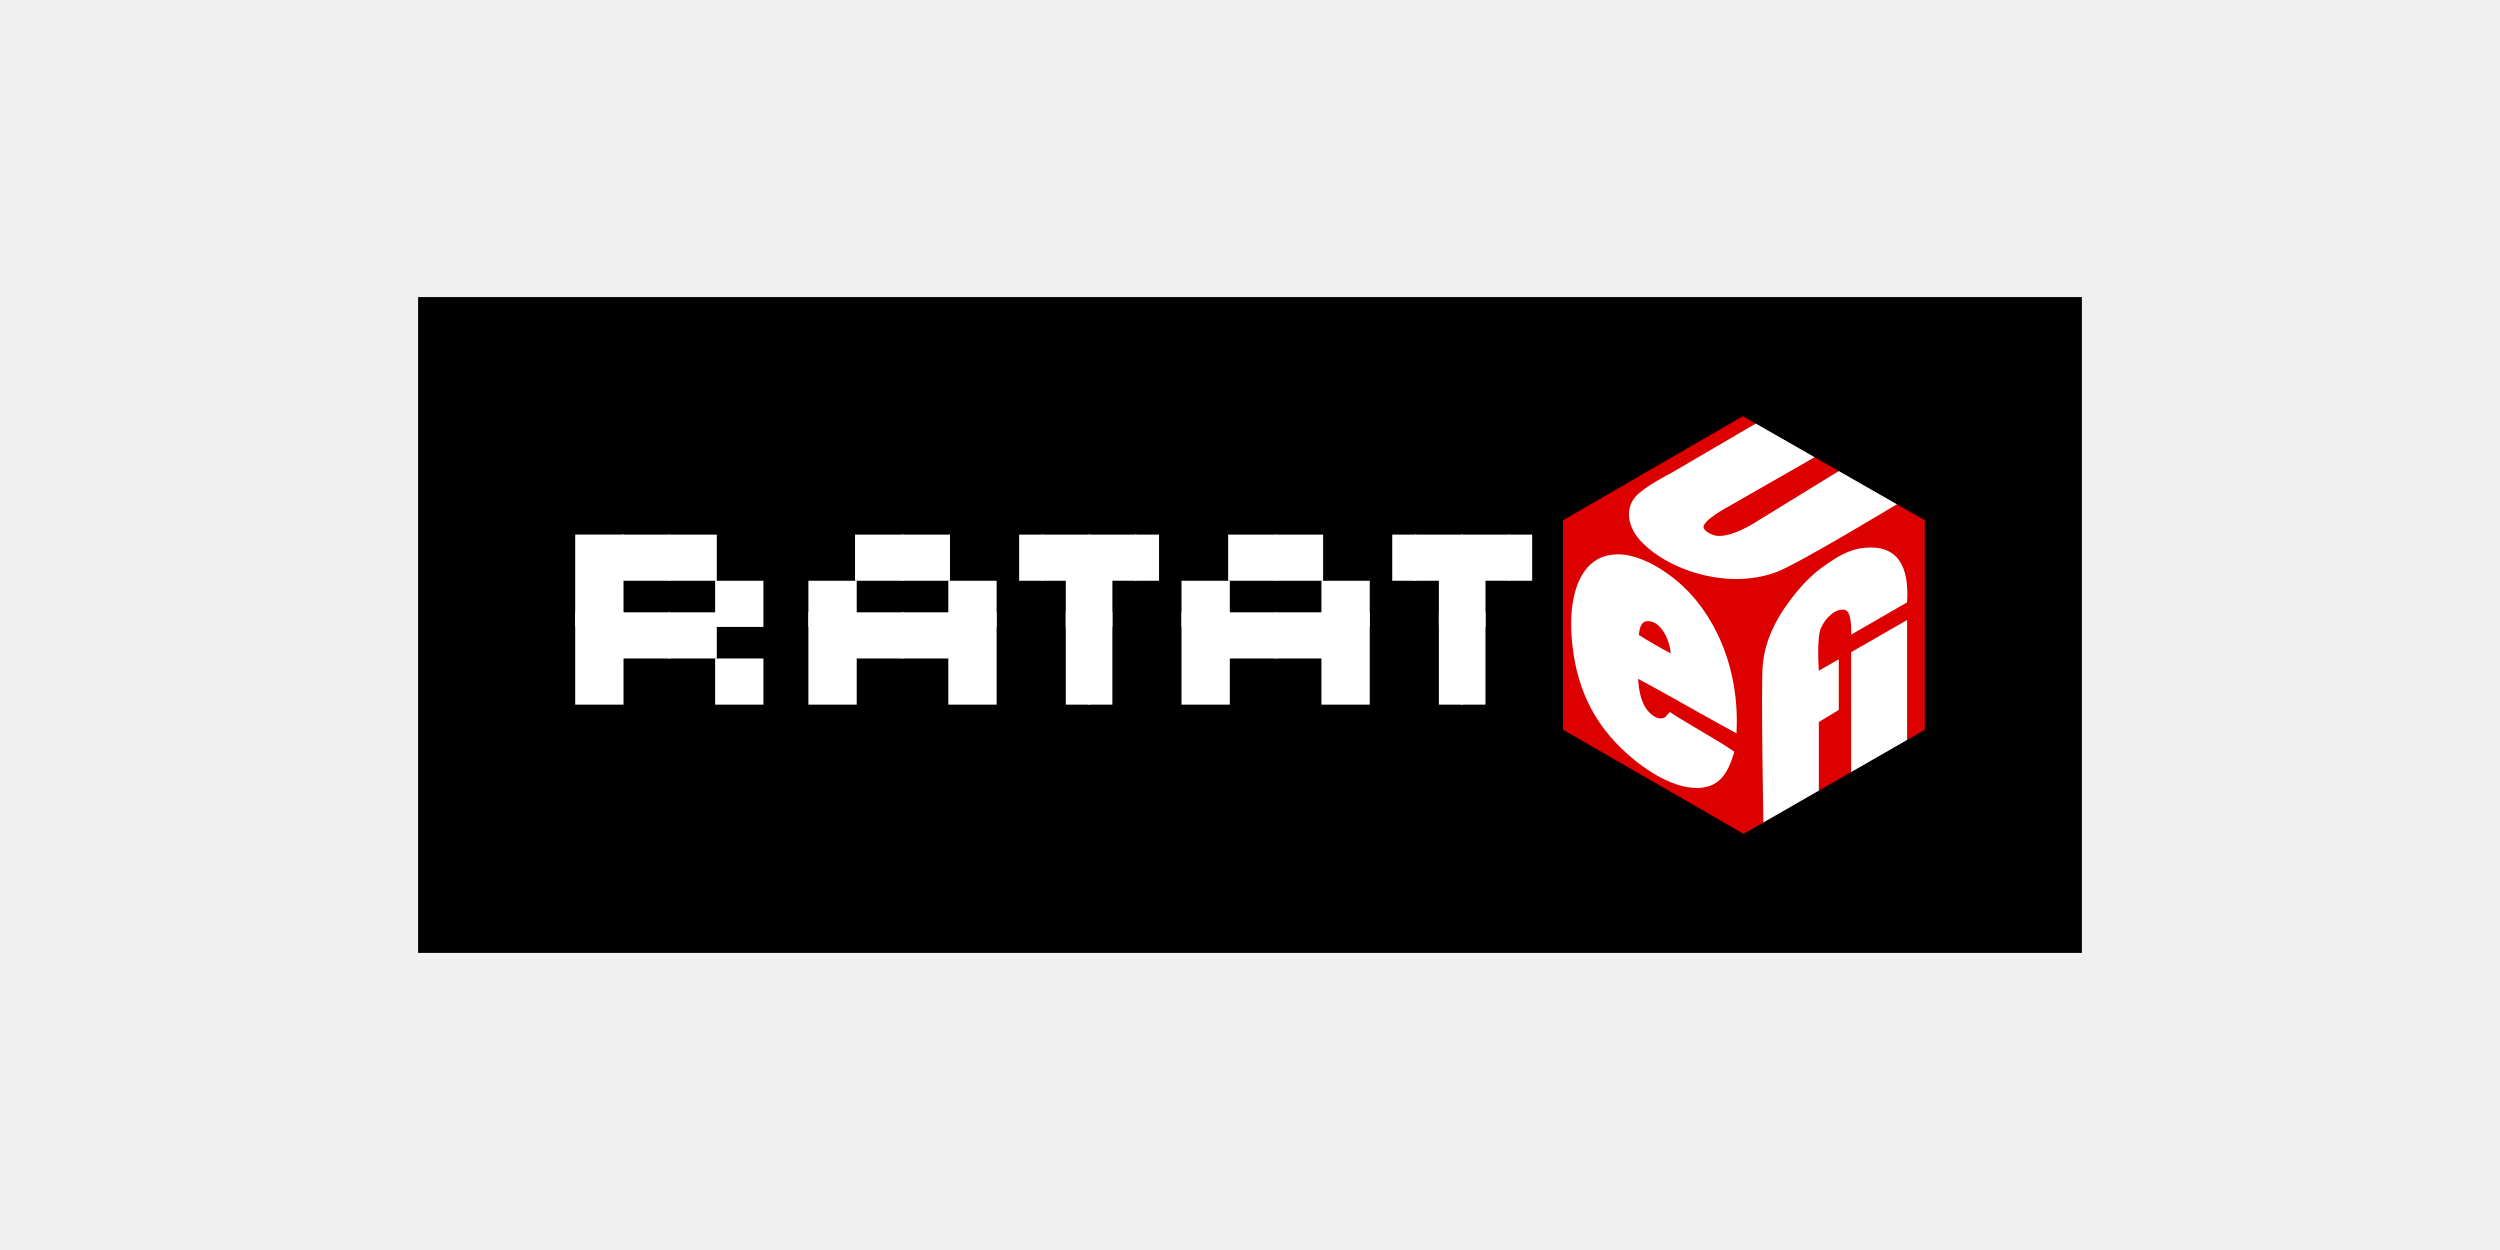
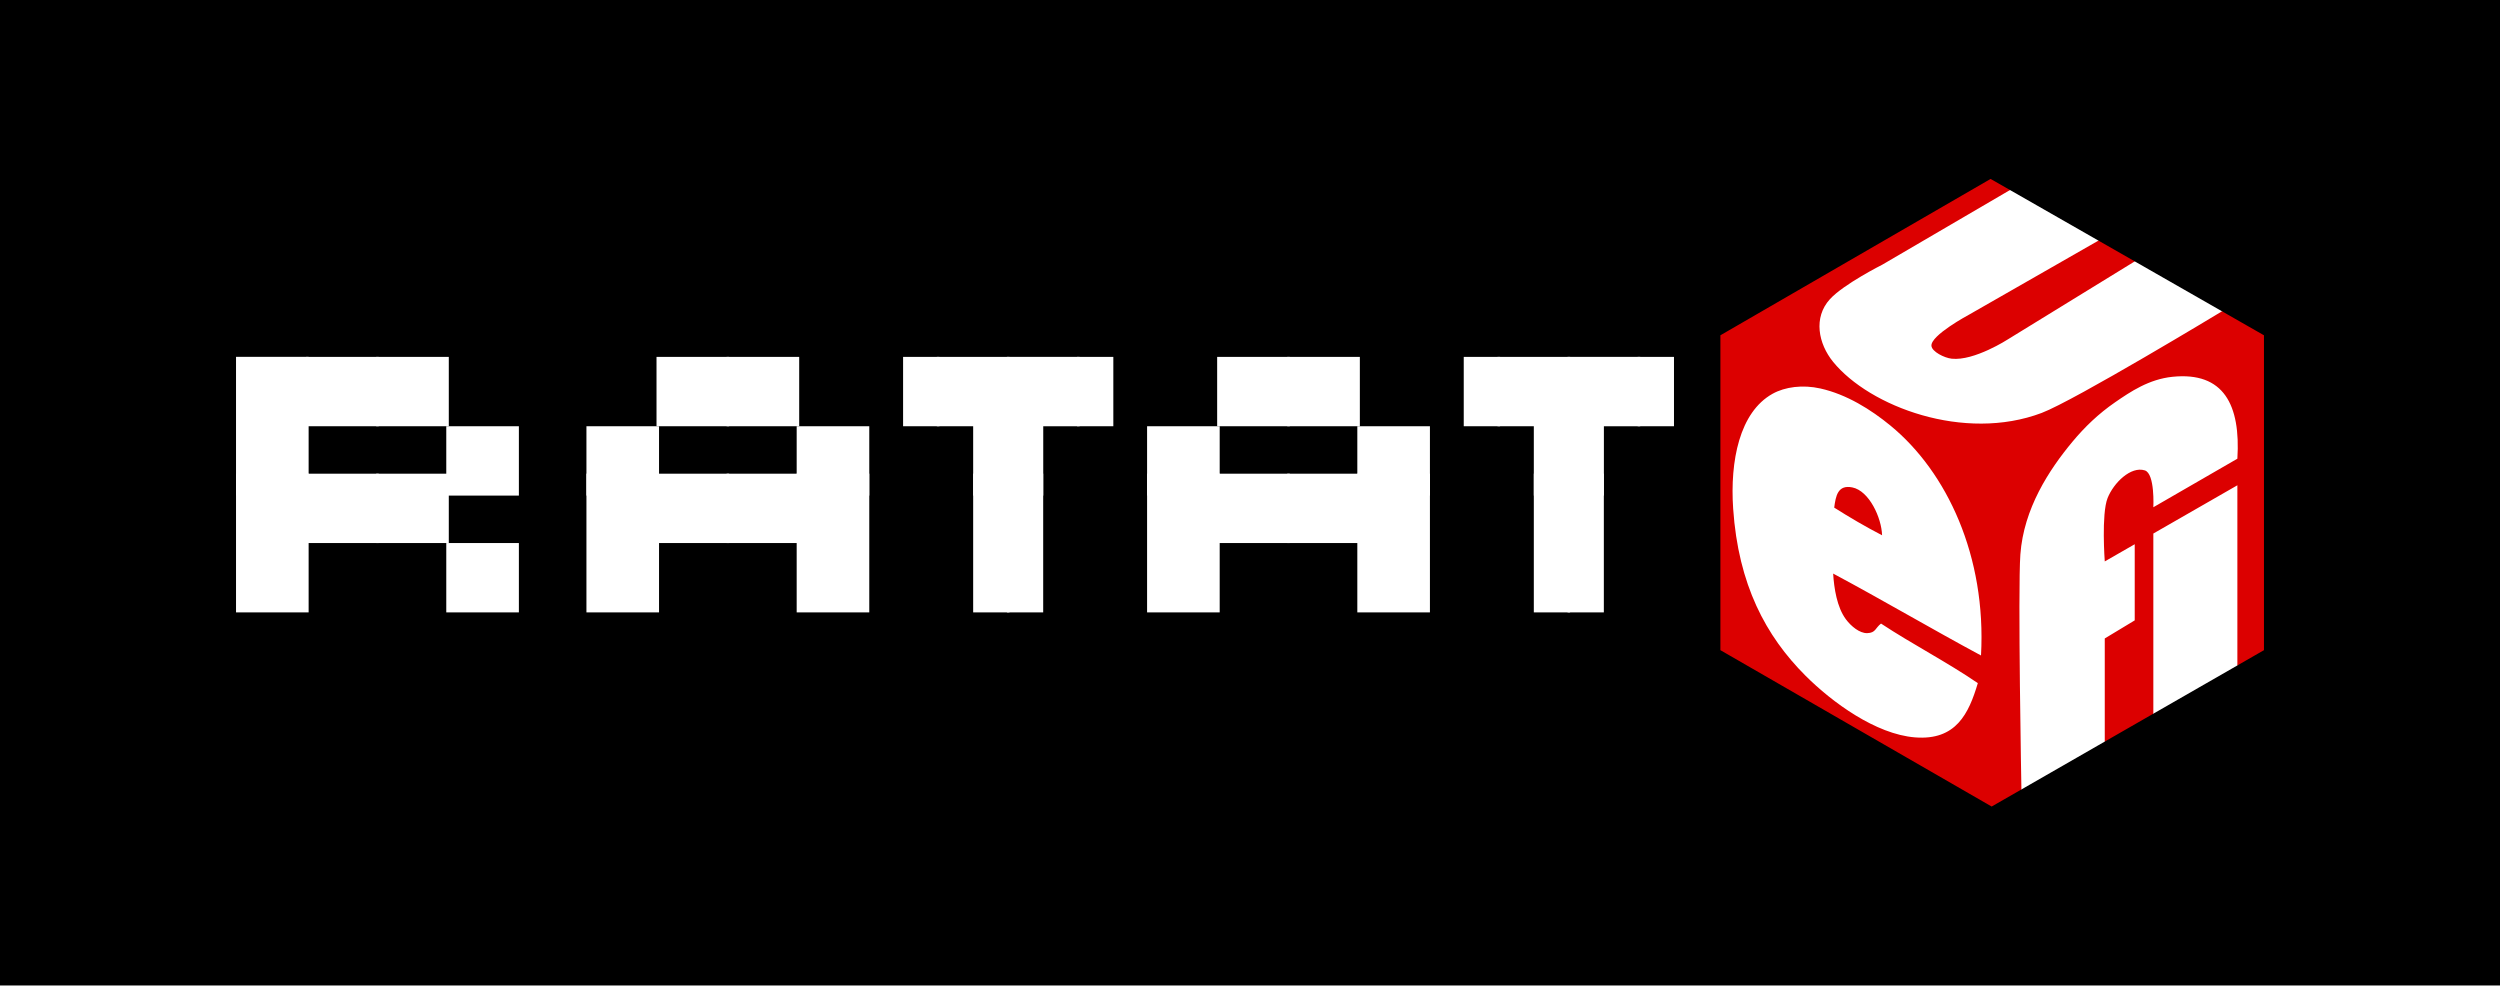
- <svg xmlns="http://www.w3.org/2000/svg" width="338.667mm" height="169.333mm" viewBox="0 0 338.667 169.333" version="1.1" id="svg1" xml:space="preserve">
+ <svg xmlns="http://www.w3.org/2000/svg" width="225.382mm" height="88.841mm" viewBox="0 0 225.382 88.841" version="1.1" id="svg1" xml:space="preserve">
  <defs id="defs1" />
-   <rect fill="#000000" height="88.841" width="225.382" id="rect1" x="56.642" y="40.246" style="font-size:50px;font-family:'DejaVu Sans Mono', monospace;dominant-baseline:central;fill:#000000;fill-opacity:1;stroke-width:0.265" />
-   <g id="g2" transform="matrix(0.7959678,0,0,0.7959678,51.60394,32.1334)" style="stroke-width:1.256">
+   <rect fill="#000000" height="88.841" width="225.382" id="rect1" x="-7.1054274e-15" y="0" style="font-size:50px;font-family:'DejaVu Sans Mono', monospace;dominant-baseline:central;fill:#000000;fill-opacity:1;stroke-width:0.265" />
+   <g id="g2" transform="matrix(0.7959678,0,0,0.7959678,-5.038471,-8.112521)" style="stroke-width:1.256">
    <path d="M 33.063,66.324 V 50.608 h 8.223 v 15.716 z" id="text1" style="font-size:13.229px;font-family:'DejaVu Sans Mono', monospace;dominant-baseline:central;fill:#ffffff;stroke-width:0.332" aria-label="█" />
    <path d="M 33.063,79.553 V 63.837 h 8.223 v 15.716 z" id="text2" style="font-size:13.229px;font-family:'DejaVu Sans Mono', monospace;dominant-baseline:central;fill:#ffffff;stroke-width:0.332" aria-label="█" />
    <path d="m 41.001,58.469 v -7.855 h 8.223 v 7.855 z" id="text3" style="font-size:13.229px;font-family:'DejaVu Sans Mono', monospace;dominant-baseline:central;fill:#ffffff;stroke-width:0.332" aria-label="▀" />
    <path d="m 41.001,71.698 v -7.855 h 8.223 v 7.855 z" id="text4" style="font-size:13.229px;font-family:'DejaVu Sans Mono', monospace;dominant-baseline:central;fill:#ffffff;stroke-width:0.332" aria-label="▀" />
    <path d="m 48.938,58.469 v -7.855 h 8.223 v 7.855 z" id="text5" style="font-size:13.229px;font-family:'DejaVu Sans Mono', monospace;dominant-baseline:central;fill:#ffffff;stroke-width:0.332" aria-label="▀" />
    <path d="m 48.938,71.698 v -7.855 h 8.223 v 7.855 z" id="text6" style="font-size:13.229px;font-family:'DejaVu Sans Mono', monospace;dominant-baseline:central;fill:#ffffff;stroke-width:0.332" aria-label="▀" />
    <path d="m 56.876,66.324 v -7.855 h 8.223 v 7.855 z" id="text7" style="font-size:13.229px;font-family:'DejaVu Sans Mono', monospace;dominant-baseline:central;fill:#ffffff;stroke-width:0.332" aria-label="▄" />
    <path d="m 56.876,79.553 v -7.855 h 8.223 v 7.855 z" id="text8" style="font-size:13.229px;font-family:'DejaVu Sans Mono', monospace;dominant-baseline:central;fill:#ffffff;stroke-width:0.332" aria-label="▄" />
    <path d="m 72.751,66.324 v -7.855 h 8.223 v 7.855 z" id="text9" style="font-size:13.229px;font-family:'DejaVu Sans Mono', monospace;dominant-baseline:central;fill:#ffffff;stroke-width:0.332" aria-label="▄" />
    <path d="M 72.751,79.553 V 63.837 h 8.223 v 15.716 z" id="text10" style="font-size:13.229px;font-family:'DejaVu Sans Mono', monospace;dominant-baseline:central;fill:#ffffff;stroke-width:0.332" aria-label="█" />
    <path d="m 80.688,58.469 v -7.855 h 8.223 v 7.855 z" id="text11" style="font-size:13.229px;font-family:'DejaVu Sans Mono', monospace;dominant-baseline:central;fill:#ffffff;stroke-width:0.332" aria-label="▀" />
    <path d="m 80.688,71.698 v -7.855 h 8.223 v 7.855 z" id="text12" style="font-size:13.229px;font-family:'DejaVu Sans Mono', monospace;dominant-baseline:central;fill:#ffffff;stroke-width:0.332" aria-label="▀" />
    <path d="m 88.626,58.469 v -7.855 h 8.223 v 7.855 z" id="text13" style="font-size:13.229px;font-family:'DejaVu Sans Mono', monospace;dominant-baseline:central;fill:#ffffff;stroke-width:0.332" aria-label="▀" />
    <path d="m 88.626,71.698 v -7.855 h 8.223 v 7.855 z" id="text14" style="font-size:13.229px;font-family:'DejaVu Sans Mono', monospace;dominant-baseline:central;fill:#ffffff;stroke-width:0.332" aria-label="▀" />
    <path d="m 96.563,66.324 v -7.855 h 8.223 v 7.855 z" id="text15" style="font-size:13.229px;font-family:'DejaVu Sans Mono', monospace;dominant-baseline:central;fill:#ffffff;stroke-width:0.332" aria-label="▄" />
    <path d="M 96.563,79.553 V 63.837 h 8.223 v 15.716 z" id="text16" style="font-size:13.229px;font-family:'DejaVu Sans Mono', monospace;dominant-baseline:central;fill:#ffffff;stroke-width:0.332" aria-label="█" />
    <path d="m 108.616,58.469 v -7.855 h 4.115 v 7.855 z" id="text17" style="font-size:13.229px;font-family:'DejaVu Sans Mono', monospace;dominant-baseline:central;fill:#ffffff;stroke-width:0.332" aria-label="▝" />
    <path d="m 120.668,50.614 v 15.71 h -4.115 v -7.855 h -4.115 v -7.855 z" id="text18" style="font-size:13.229px;font-family:'DejaVu Sans Mono', monospace;dominant-baseline:central;fill:#ffffff;stroke-width:0.332" aria-label="▜" />
    <path d="M 116.553,79.553 V 63.837 h 4.108 v 15.716 z" id="text19" style="font-size:13.229px;font-family:'DejaVu Sans Mono', monospace;dominant-baseline:central;fill:#ffffff;stroke-width:0.332" aria-label="▐" />
    <path d="m 120.376,50.614 h 8.229 v 7.855 h -4.115 v 7.855 h -4.115 z" id="text20" style="font-size:13.229px;font-family:'DejaVu Sans Mono', monospace;dominant-baseline:central;fill:#ffffff;stroke-width:0.332" aria-label="▛" />
    <path d="M 120.376,79.553 V 63.837 h 4.108 v 15.716 z" id="text21" style="font-size:13.229px;font-family:'DejaVu Sans Mono', monospace;dominant-baseline:central;fill:#ffffff;stroke-width:0.332" aria-label="▌" />
    <path d="m 128.313,58.469 v -7.855 h 4.115 v 7.855 z" id="text22" style="font-size:13.229px;font-family:'DejaVu Sans Mono', monospace;dominant-baseline:central;fill:#ffffff;stroke-width:0.332" aria-label="▘" />
    <path d="m 136.251,66.324 v -7.855 h 8.223 v 7.855 z" id="text23" style="font-size:13.229px;font-family:'DejaVu Sans Mono', monospace;dominant-baseline:central;fill:#ffffff;stroke-width:0.332" aria-label="▄" />
    <path d="M 136.251,79.553 V 63.837 h 8.223 v 15.716 z" id="text24" style="font-size:13.229px;font-family:'DejaVu Sans Mono', monospace;dominant-baseline:central;fill:#ffffff;stroke-width:0.332" aria-label="█" />
    <path d="m 144.188,58.469 v -7.855 h 8.223 v 7.855 z" id="text25" style="font-size:13.229px;font-family:'DejaVu Sans Mono', monospace;dominant-baseline:central;fill:#ffffff;stroke-width:0.332" aria-label="▀" />
    <path d="m 144.188,71.698 v -7.855 h 8.223 v 7.855 z" id="text26" style="font-size:13.229px;font-family:'DejaVu Sans Mono', monospace;dominant-baseline:central;fill:#ffffff;stroke-width:0.332" aria-label="▀" />
    <path d="m 152.126,58.469 v -7.855 h 8.223 v 7.855 z" id="text27" style="font-size:13.229px;font-family:'DejaVu Sans Mono', monospace;dominant-baseline:central;fill:#ffffff;stroke-width:0.332" aria-label="▀" />
    <path d="m 152.126,71.698 v -7.855 h 8.223 v 7.855 z" id="text28" style="font-size:13.229px;font-family:'DejaVu Sans Mono', monospace;dominant-baseline:central;fill:#ffffff;stroke-width:0.332" aria-label="▀" />
    <path d="m 160.063,66.324 v -7.855 h 8.223 v 7.855 z" id="text29" style="font-size:13.229px;font-family:'DejaVu Sans Mono', monospace;dominant-baseline:central;fill:#ffffff;stroke-width:0.332" aria-label="▄" />
    <path d="M 160.063,79.553 V 63.837 h 8.223 v 15.716 z" id="text30" style="font-size:13.229px;font-family:'DejaVu Sans Mono', monospace;dominant-baseline:central;fill:#ffffff;stroke-width:0.332" aria-label="█" />
    <path d="m 172.116,58.469 v -7.855 h 4.115 v 7.855 z" id="text31" style="font-size:13.229px;font-family:'DejaVu Sans Mono', monospace;dominant-baseline:central;fill:#ffffff;stroke-width:0.332" aria-label="▝" />
    <path d="m 184.168,50.614 v 15.71 h -4.115 v -7.855 h -4.115 v -7.855 z" id="text32" style="font-size:13.229px;font-family:'DejaVu Sans Mono', monospace;dominant-baseline:central;fill:#ffffff;stroke-width:0.332" aria-label="▜" />
    <path d="M 180.053,79.553 V 63.837 h 4.108 v 15.716 z" id="text33" style="font-size:13.229px;font-family:'DejaVu Sans Mono', monospace;dominant-baseline:central;fill:#ffffff;stroke-width:0.332" aria-label="▐" />
    <path d="m 183.876,50.614 h 8.229 v 7.855 h -4.115 v 7.855 h -4.115 z" id="text34" style="font-size:13.229px;font-family:'DejaVu Sans Mono', monospace;dominant-baseline:central;fill:#ffffff;stroke-width:0.332" aria-label="▛" />
    <path d="M 183.876,79.553 V 63.837 h 4.108 v 15.716 z" id="text35" style="font-size:13.229px;font-family:'DejaVu Sans Mono', monospace;dominant-baseline:central;fill:#ffffff;stroke-width:0.332" aria-label="▌" />
    <path d="m 191.813,58.469 v -7.855 h 4.115 v 7.855 z" id="text36" style="font-size:13.229px;font-family:'DejaVu Sans Mono', monospace;dominant-baseline:central;fill:#ffffff;stroke-width:0.332" aria-label="▘" />
    <g id="g1" transform="matrix(0.167335,0,0,0.167335,201.185,30.45727)" style="stroke-width:1.986">
      <path fill="#ffffff" d="m 183.505,7.5 12.515,0.016 59.87,34.233 0.632,13.683 23.938,0.38 59.064,33.788 16.386,30.31 5.136,192.808 -11.126,16.582 -56.88,32.657 -19.564,-1.81 -13.315,20.69 -56.41,32.404 L 114.064,380.477 4.375,312.71 7.5,109.59 Z" id="path1" style="stroke-width:1.986" />
      <path fill="#dc0000" d="m 182.88,0 13.14,7.516 -86.427,50.52 c 0,0 -26.15,13.174 -35.433,23.326 -11.362,12.428 -7.917,30.125 2.16,42.48 24.693,30.28 88.66,54.367 141.12,34.56 C 239.666,150.01 339.524,89.6 339.524,89.6 l 28.397,16.243 v 213.12 l -18,10.337 V 207.36 l -56.88,32.66 v 121.937 l -32.88,18.88 V 311.04 l 20.28,-12.24 v -51.543 l -20.28,11.646 c 0,0 -2.37,-32.09 1.92,-42.902 4.1,-10.31 15.74,-21.72 25.2,-18.72 6.95,2.21 5.76,24.95 5.76,24.95 0,0 42.95,-24.85 56.88,-32.86 2.25,-36.34 -9.13,-59 -43.92,-55.44 -15.87,1.63 -28.37,10.02 -38.88,17.28 -11.14,7.7 -20.4,16.555 -28.8,26.64 -15.89,19.1 -33.02,45.26 -35.28,76.32 -1.77,24.357 0.71,159.07 0.71,159.07 L 183.6,424.8 0,318.96 V 105.84 Z M 115.2,167.04 c -13.318,-10.95 -29.718,-21.208 -47.52,-25.2 -11.942,-2.678 -23.93,-1.128 -32.4,3.6 -22.328,12.466 -28.844,45.437 -26.64,77.76 3.508,51.445 22.065,86.146 48.96,113.04 17.977,17.977 47.576,39.66 74.16,41.76 27.702,2.187 36.335,-16.023 42.48,-36.72 -20.956,-14.324 -44.265,-26.296 -65.52,-40.32 -3.91,2.99 -3.572,6.328 -9.36,6.48 -5.15,0.135 -10.955,-4.727 -14.4,-9.36 -6.09,-8.19 -8.026,-21.054 -8.64,-30.96 33.78,18.062 66.363,37.317 100.08,55.44 3.688,-67.27 -23.104,-124.2 -61.2,-155.52 z M 280.46,55.813 194.665,108.545 c 0,0 -22.85,14.813 -38.136,13.134 -4.99,-0.55 -13.31,-4.77 -13.68,-8.64 -0.7,-7.16 25.2,-21.02 25.2,-21.02 L 255.889,41.749 280.46,55.8 Z M 109.44,241.2 c -11.23,-5.81 -21.966,-12.114 -32.4,-18.72 1.032,-7.922 2.438,-15.645 12.24,-13.68 11.49,2.303 19.817,20.686 20.16,32.4 z" id="path2" style="stroke-width:1.986" />
    </g>
  </g>
</svg>
